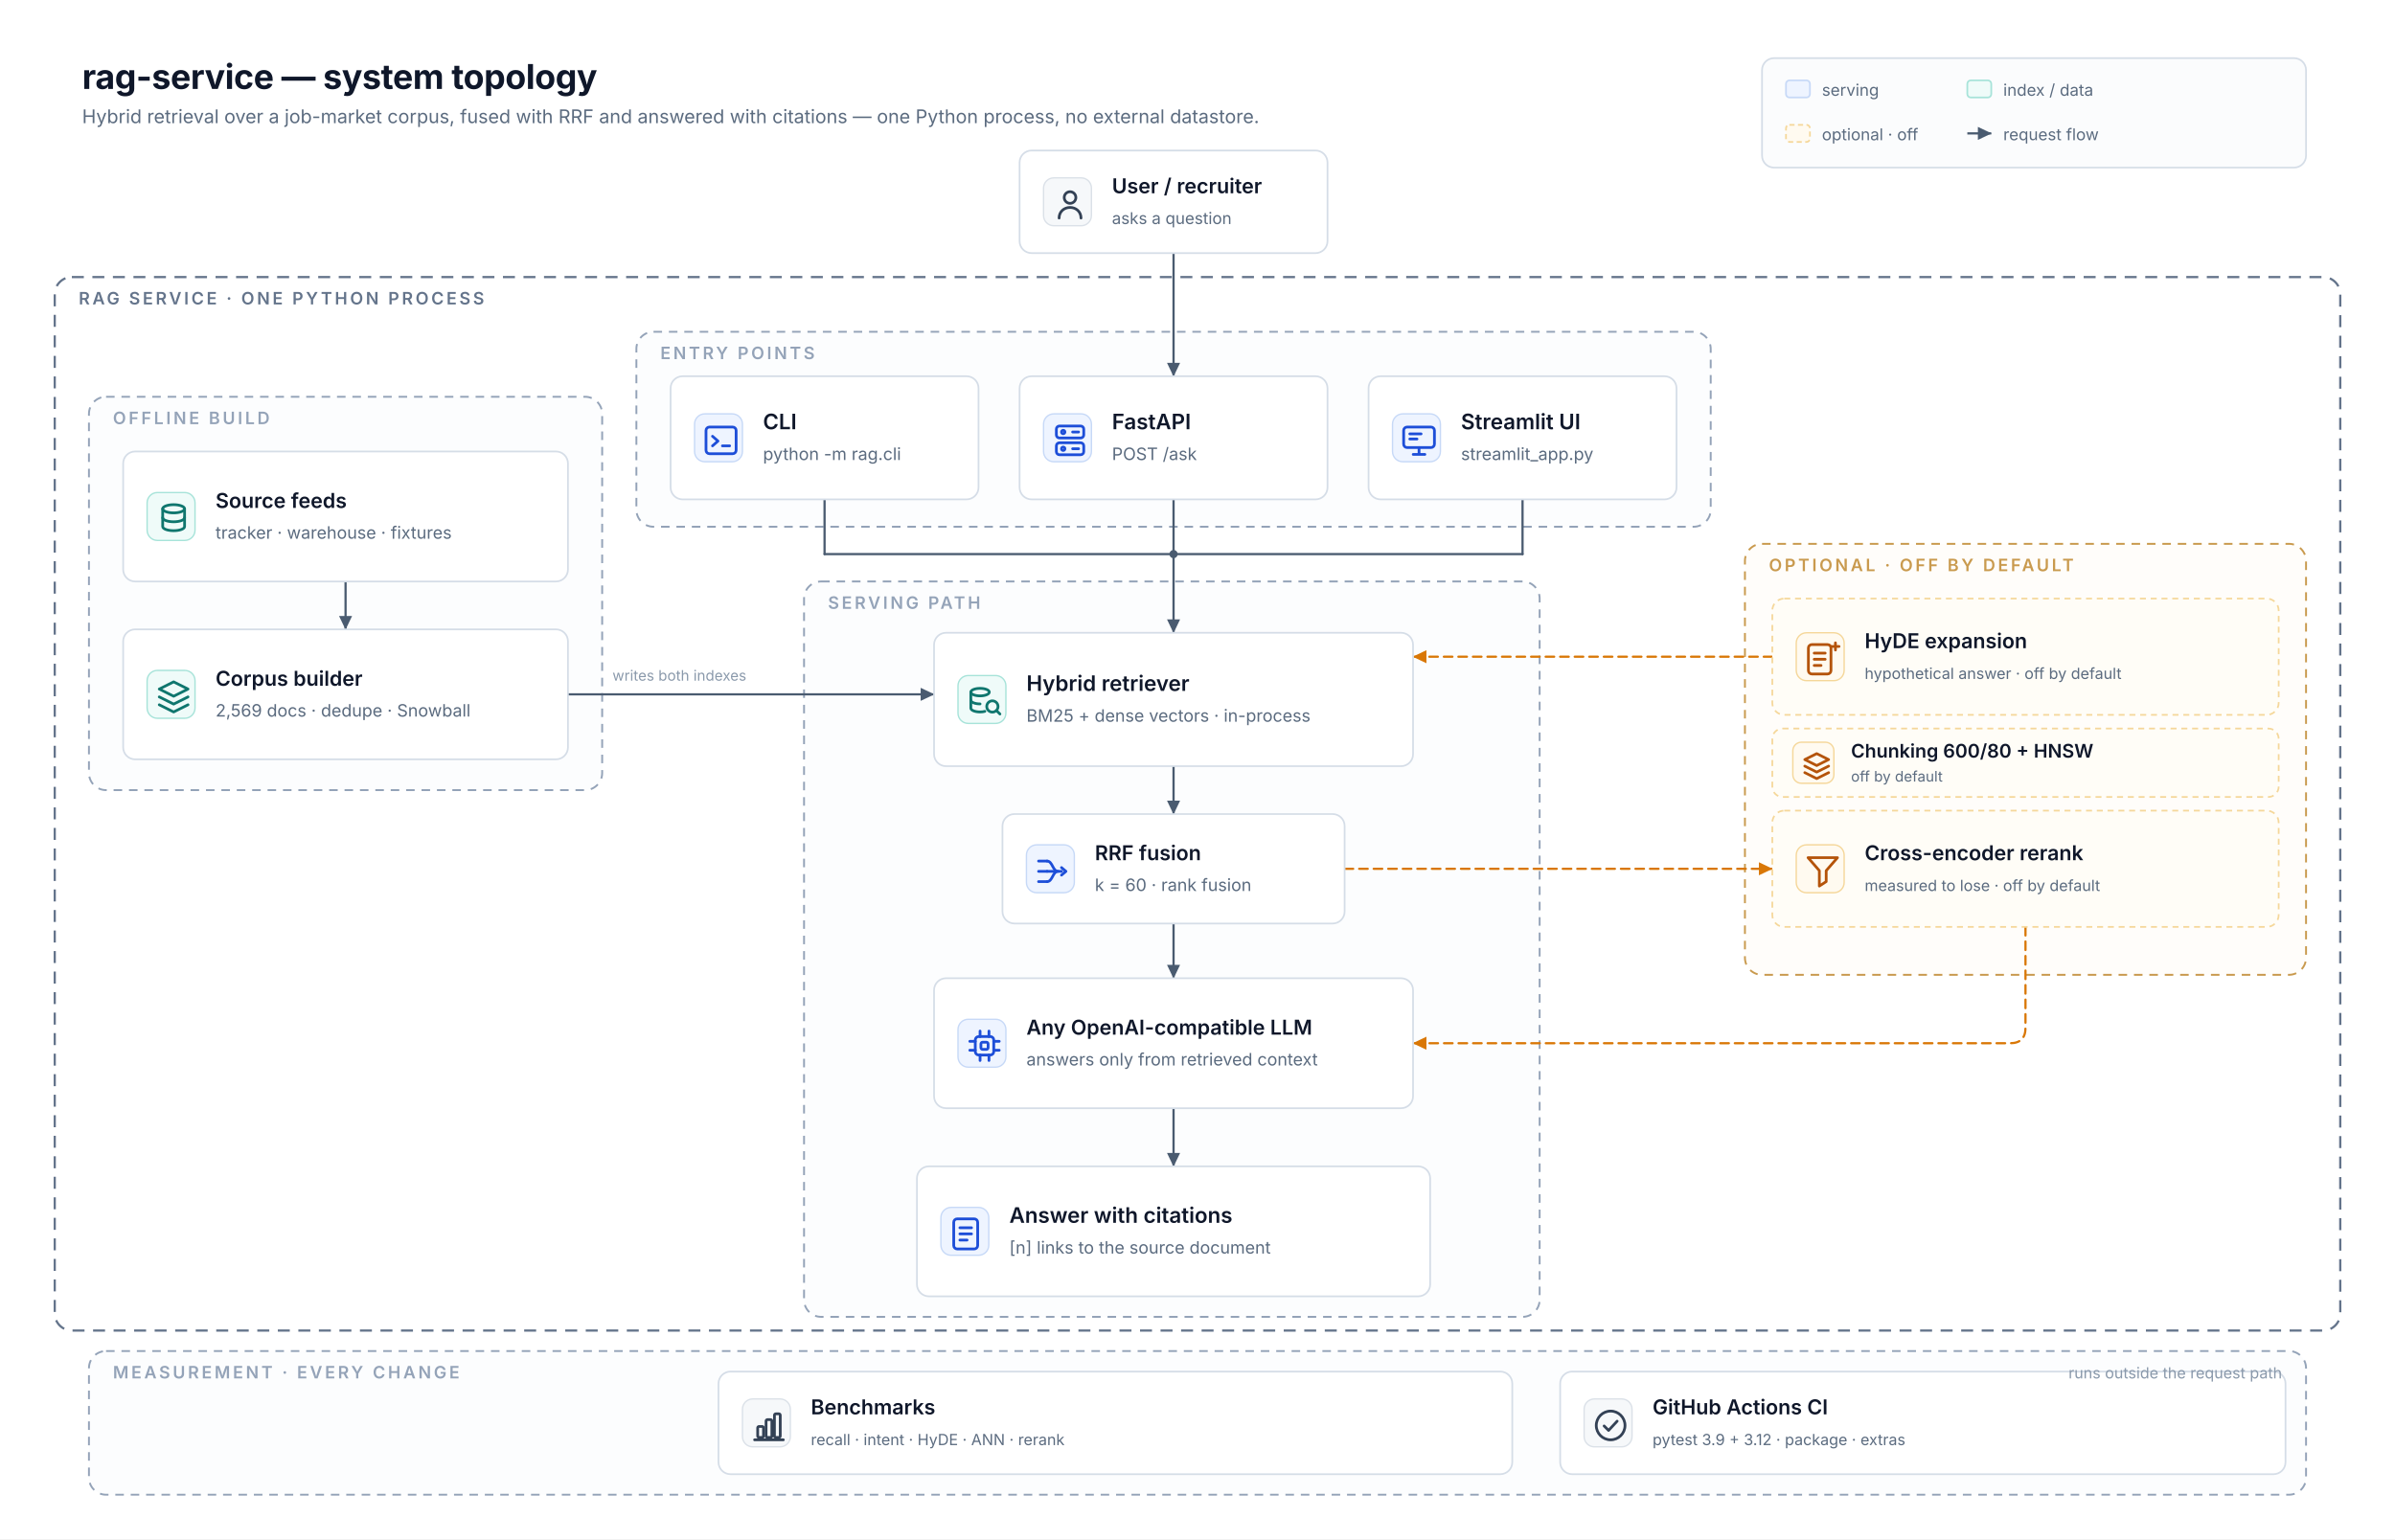
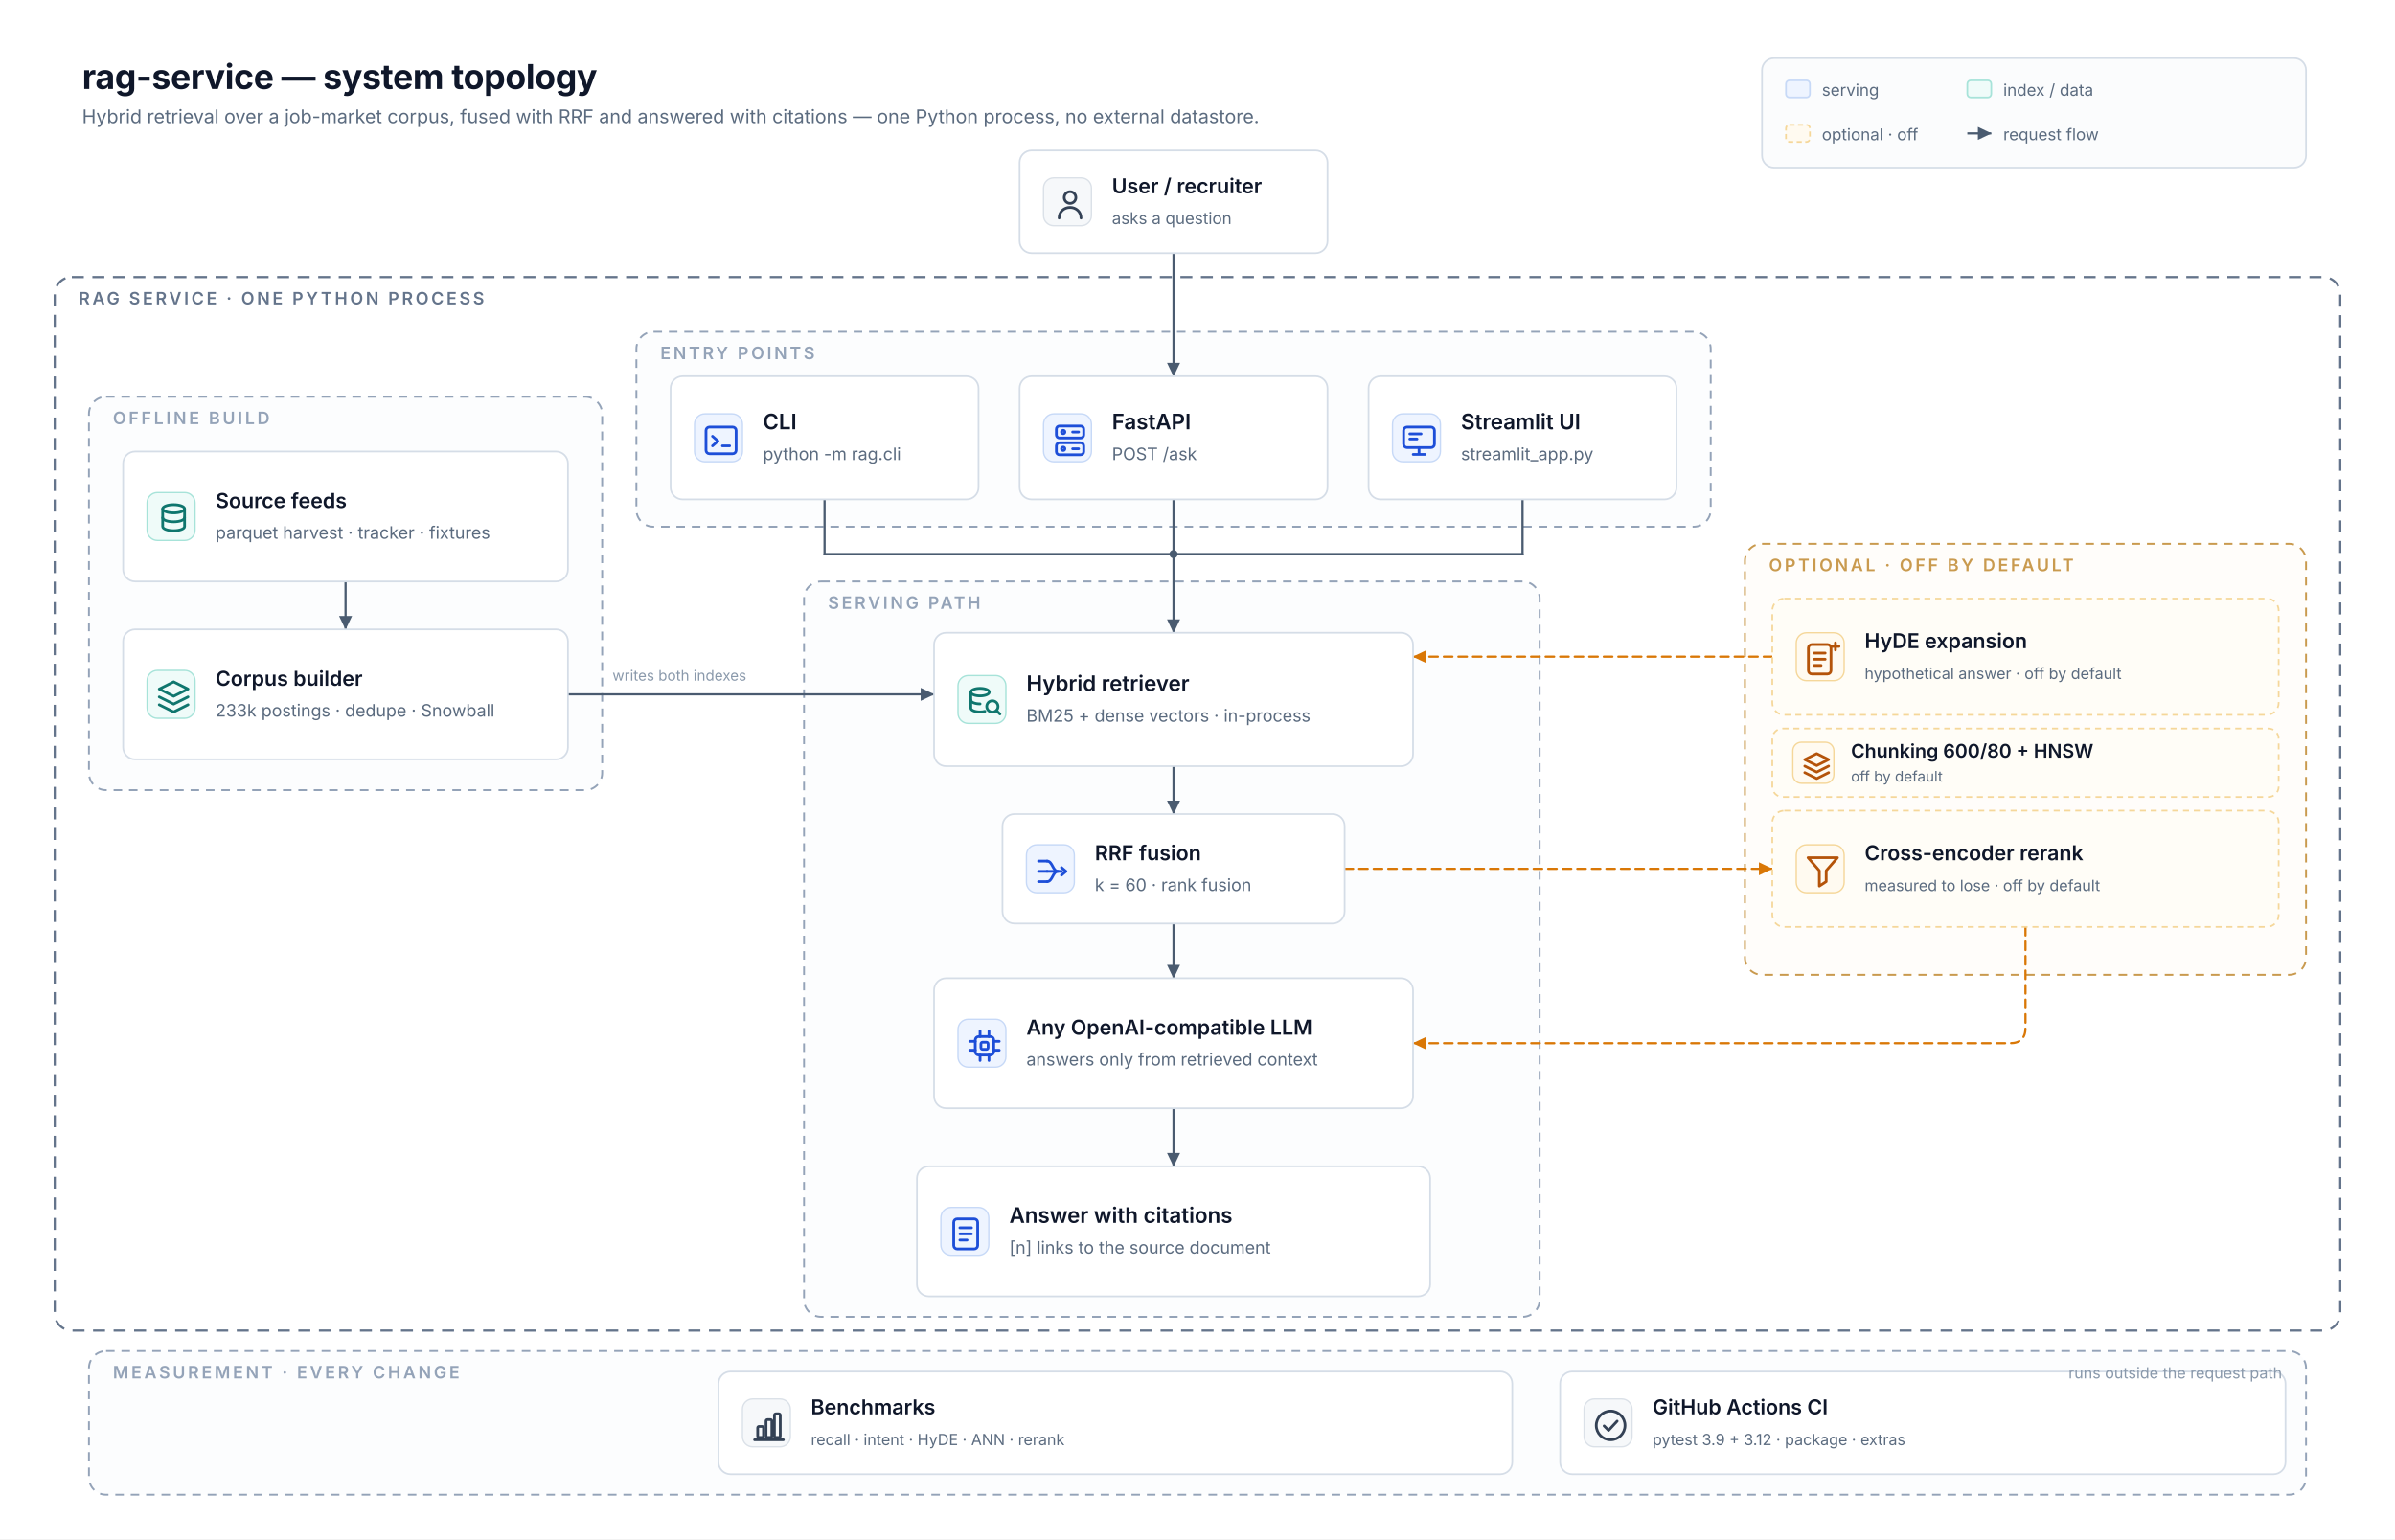
<svg xmlns="http://www.w3.org/2000/svg" width="1400" height="900" viewBox="0 0 1400 900" font-family="Inter, Helvetica, Arial, sans-serif">
  <rect width="1400" height="900" fill="#ffffff" />
  <defs>
    <marker id="ar" viewBox="0 0 10 10" refX="9.4" refY="5" markerWidth="7" markerHeight="7" orient="auto-start-reverse">
      <path d="M0.8 0.8 L9.6 5 L0.8 9.2 z" fill="#4a5b70" />
    </marker>
    <marker id="arAmber" viewBox="0 0 10 10" refX="9.4" refY="5" markerWidth="7" markerHeight="7" orient="auto-start-reverse">
      <path d="M0.8 0.8 L9.6 5 L0.8 9.2 z" fill="#d97706" />
    </marker>
  </defs>
  <text x="48" y="52" font-size="20" font-weight="700" fill="#0f172a" letter-spacing="-0.2">rag-service — system topology</text>
  <text x="48" y="72" font-size="11" fill="#5b6b7f">Hybrid retrieval over a job-market corpus, fused with RRF and answered with citations — one Python process, no external datastore.</text>
  <rect x="1030" y="34" width="318" height="64" rx="7" fill="#fbfcfd" stroke="#d5dde7" />
  <rect x="1044" y="47" width="14" height="10" rx="2" fill="#eef4ff" stroke="#c7d9f7" />
  <text x="1065" y="56" font-size="9.5" fill="#5b6b7f">serving</text>
  <rect x="1150" y="47" width="14" height="10" rx="2" fill="#effbf9" stroke="#a7e3d9" />
  <text x="1171" y="56" font-size="9.5" fill="#5b6b7f">index / data</text>
  <rect x="1044" y="73" width="14" height="10" rx="2" fill="#fffaf0" stroke="#f5d79a" stroke-dasharray="3 2" />
  <text x="1065" y="82" font-size="9.5" fill="#5b6b7f">optional · off</text>
  <path d="M1150 78h14" stroke="#4a5b70" stroke-width="1.3" marker-end="url(#ar)" />
  <text x="1171" y="82" font-size="9.5" fill="#5b6b7f">request flow</text>
  <rect x="32" y="162" width="1336" height="616" rx="10" fill="none" stroke="#64748b" stroke-width="1.3" stroke-dasharray="7 5" />
  <text x="46" y="178" font-size="10" font-weight="600" fill="#64748b" letter-spacing="1.5">RAG SERVICE · ONE PYTHON PROCESS</text>
  <rect x="372" y="194" width="628" height="114" rx="10" fill="#fcfdfe" stroke="#94a3b8" stroke-width="1.1" stroke-dasharray="5 4" />
  <text x="386" y="210" font-size="10" font-weight="600" fill="#94a3b8" letter-spacing="1.5">ENTRY POINTS</text>
  <rect x="52" y="232" width="300" height="230" rx="10" fill="#fcfdfe" stroke="#94a3b8" stroke-width="1.1" stroke-dasharray="5 4" />
  <text x="66" y="248" font-size="10" font-weight="600" fill="#94a3b8" letter-spacing="1.5">OFFLINE BUILD</text>
  <rect x="470" y="340" width="430" height="430" rx="10" fill="#fcfdfe" stroke="#94a3b8" stroke-width="1.1" stroke-dasharray="5 4" />
  <text x="484" y="356" font-size="10" font-weight="600" fill="#94a3b8" letter-spacing="1.5">SERVING PATH</text>
  <rect x="1020" y="318" width="328" height="252" rx="10" fill="#fffdfa" stroke="#c99a4e" stroke-width="1.1" stroke-dasharray="5 4" />
  <text x="1034" y="334" font-size="10" font-weight="600" fill="#c99a4e" letter-spacing="1.5">OPTIONAL · OFF BY DEFAULT</text>
  <rect x="52" y="790" width="1296" height="84" rx="10" fill="#fcfdfe" stroke="#94a3b8" stroke-width="1.1" stroke-dasharray="5 4" />
  <text x="66" y="806" font-size="10" font-weight="600" fill="#94a3b8" letter-spacing="1.5">MEASUREMENT · EVERY CHANGE</text>
  <path d="M 686.0 148.0 L 686.0 220.0" fill="none" stroke="#4a5b70" stroke-width="1.3" marker-end="url(#ar)" stroke-linecap="round" stroke-linejoin="round" />
  <path d="M 482.0 292.0 L 482.0 324.0" fill="none" stroke="#4a5b70" stroke-width="1.3" stroke-linecap="round" />
  <path d="M 686.0 292.0 L 686.0 324.0" fill="none" stroke="#4a5b70" stroke-width="1.3" stroke-linecap="round" />
  <path d="M 890.0 292.0 L 890.0 324.0" fill="none" stroke="#4a5b70" stroke-width="1.3" stroke-linecap="round" />
  <path d="M 482.0 324.0 L 890.0 324.0" fill="none" stroke="#4a5b70" stroke-width="1.3" stroke-linecap="round" />
  <circle cx="686" cy="324" r="2.4" fill="#4a5b70" />
  <path d="M 686.0 324.0 L 686.0 370.0" fill="none" stroke="#4a5b70" stroke-width="1.3" marker-end="url(#ar)" stroke-linecap="round" stroke-linejoin="round" />
  <path d="M 686.0 448.0 L 686.0 476.0" fill="none" stroke="#4a5b70" stroke-width="1.3" marker-end="url(#ar)" stroke-linecap="round" stroke-linejoin="round" />
  <path d="M 686.0 540.0 L 686.0 572.0" fill="none" stroke="#4a5b70" stroke-width="1.3" marker-end="url(#ar)" stroke-linecap="round" stroke-linejoin="round" />
  <path d="M 686.0 648.0 L 686.0 682.0" fill="none" stroke="#4a5b70" stroke-width="1.3" marker-end="url(#ar)" stroke-linecap="round" stroke-linejoin="round" />
  <path d="M 202.0 340.0 L 202.0 368.0" fill="none" stroke="#4a5b70" stroke-width="1.3" marker-end="url(#ar)" stroke-linecap="round" stroke-linejoin="round" />
  <path d="M 332.0 406.0 L 546.0 406.0" fill="none" stroke="#4a5b70" stroke-width="1.3" marker-end="url(#ar)" stroke-linecap="round" stroke-linejoin="round" />
  <path d="M 1036.0 384.0 L 826.0 384.0" fill="none" stroke="#d97706" stroke-width="1.3" stroke-dasharray="5 3.5" marker-end="url(#arAmber)" stroke-linecap="round" stroke-linejoin="round" />
  <path d="M 786.0 508.0 L 1036.0 508.0" fill="none" stroke="#d97706" stroke-width="1.3" stroke-dasharray="5 3.5" marker-end="url(#arAmber)" stroke-linecap="round" stroke-linejoin="round" />
  <path d="M 1184.0 542.0 L 1184.0 601.0 Q 1184.0 610.0 1175.0 610.0 L 826.0 610.0" fill="none" stroke="#d97706" stroke-width="1.3" stroke-dasharray="5 3.5" marker-end="url(#arAmber)" stroke-linecap="round" stroke-linejoin="round" />
  <g>
    <rect x="596" y="88" width="180" height="60" rx="7" fill="#ffffff" stroke="#d5dde7" stroke-width="1" />
    <rect x="610" y="104.0" width="28" height="28" rx="6" fill="#f6f8fa" stroke="#dbe1e8" stroke-width="0.8" />
    <g transform="translate(613.5,107.5) scale(1.000)" fill="none" stroke="#334155" stroke-width="1.60" stroke-linecap="round" stroke-linejoin="round">
      <circle cx="12" cy="8" r="3.4" />
      <path d="M5.6 20c0-3.7 2.9-6.2 6.4-6.2s6.4 2.5 6.4 6.2" />
    </g>
    <text x="650" y="113.0" font-size="12" font-weight="600" fill="#0f172a">User / recruiter</text>
    <text x="650" y="131.0" font-size="9.5" fill="#5b6b7f">asks a question</text>
  </g>
  <g>
    <rect x="392" y="220" width="180" height="72" rx="7" fill="#ffffff" stroke="#d5dde7" stroke-width="1" />
    <rect x="406" y="242.0" width="28" height="28" rx="6" fill="#eef4ff" stroke="#c7d9f7" stroke-width="0.8" />
    <g transform="translate(409.5,245.5) scale(1.000)" fill="none" stroke="#1d4ed8" stroke-width="1.60" stroke-linecap="round" stroke-linejoin="round">
      <rect x="3.2" y="4.2" width="17.6" height="15.6" rx="2" />
      <path d="M7 9.6l3.2 2.8L7 15.2" />
      <path d="M12.8 15.2h4.2" />
    </g>
    <text x="446" y="251.0" font-size="12.5" font-weight="600" fill="#0f172a">CLI</text>
    <text x="446" y="269.0" font-size="10" fill="#5b6b7f">python -m rag.cli</text>
  </g>
  <g>
    <rect x="596" y="220" width="180" height="72" rx="7" fill="#ffffff" stroke="#d5dde7" stroke-width="1" />
    <rect x="610" y="242.0" width="28" height="28" rx="6" fill="#eef4ff" stroke="#c7d9f7" stroke-width="0.8" />
    <g transform="translate(613.5,245.5) scale(1.000)" fill="none" stroke="#1d4ed8" stroke-width="1.60" stroke-linecap="round" stroke-linejoin="round">
      <rect x="4" y="3.6" width="16" height="7" rx="1.8" />
      <rect x="4" y="13.4" width="16" height="7" rx="1.8" />
      <circle cx="8" cy="7.1" r="1" />
      <circle cx="8" cy="16.9" r="1" />
      <path d="M13.5 7.1h3.5M13.5 16.9h3.5" />
    </g>
    <text x="650" y="251.0" font-size="12.5" font-weight="600" fill="#0f172a">FastAPI</text>
    <text x="650" y="269.0" font-size="10" fill="#5b6b7f">POST /ask</text>
  </g>
  <g>
    <rect x="800" y="220" width="180" height="72" rx="7" fill="#ffffff" stroke="#d5dde7" stroke-width="1" />
    <rect x="814" y="242.0" width="28" height="28" rx="6" fill="#eef4ff" stroke="#c7d9f7" stroke-width="0.8" />
    <g transform="translate(817.5,245.5) scale(1.000)" fill="none" stroke="#1d4ed8" stroke-width="1.60" stroke-linecap="round" stroke-linejoin="round">
      <rect x="3" y="4.2" width="18" height="12" rx="2" />
      <path d="M12 16.2v4M8.6 20.2h6.8" />
      <path d="M6.6 8.2h6.6M6.6 11.2h4.2" />
    </g>
    <text x="854" y="251.0" font-size="12.5" font-weight="600" fill="#0f172a">Streamlit UI</text>
    <text x="854" y="269.0" font-size="10" fill="#5b6b7f">streamlit_app.py</text>
  </g>
  <g>
    <rect x="546" y="370" width="280" height="78" rx="7" fill="#ffffff" stroke="#d5dde7" stroke-width="1" />
    <rect x="560" y="395.0" width="28" height="28" rx="6" fill="#effbf9" stroke="#a7e3d9" stroke-width="0.8" />
    <g transform="translate(563.5,398.5) scale(1.000)" fill="none" stroke="#0f766e" stroke-width="1.60" stroke-linecap="round" stroke-linejoin="round">
      <ellipse cx="9.4" cy="6.2" rx="5.4" ry="2.2" />
      <path d="M4 6.2v9.4c0 1.2 2.4 2.2 5.4 2.2 1 0 2-.1 2.8-.35" />
      <path d="M4 10.9c0 1.2 2.4 2.2 5.4 2.2" />
      <circle cx="16.6" cy="14.6" r="3.3" />
      <path d="M19 17l2 2" />
    </g>
    <text x="600" y="404.0" font-size="12.5" font-weight="600" fill="#0f172a">Hybrid retriever</text>
    <text x="600" y="422.0" font-size="10" fill="#5b6b7f">BM25 + dense vectors · in-process</text>
  </g>
  <g>
    <rect x="586" y="476" width="200" height="64" rx="7" fill="#ffffff" stroke="#d5dde7" stroke-width="1" />
    <rect x="600" y="494.0" width="28" height="28" rx="6" fill="#eef4ff" stroke="#c7d9f7" stroke-width="0.8" />
    <g transform="translate(603.5,497.5) scale(1.000)" fill="none" stroke="#1d4ed8" stroke-width="1.60" stroke-linecap="round" stroke-linejoin="round">
      <path d="M3.6 6h5M3.6 12h5M3.6 18h5" />
      <path d="M8.6 6c3.2 0 3.2 6 6.4 6M8.6 18c3.2 0 3.2-6 6.4-6" />
      <path d="M8.6 12h8.4" />
      <path d="M17 9.8l2.6 2.2L17 14.2" />
    </g>
    <text x="640" y="503.0" font-size="12" font-weight="600" fill="#0f172a">RRF fusion</text>
    <text x="640" y="521.0" font-size="10" fill="#5b6b7f">k = 60 · rank fusion</text>
  </g>
  <g>
    <rect x="546" y="572" width="280" height="76" rx="7" fill="#ffffff" stroke="#d5dde7" stroke-width="1" />
    <rect x="560" y="596.0" width="28" height="28" rx="6" fill="#eef4ff" stroke="#c7d9f7" stroke-width="0.8" />
    <g transform="translate(563.5,599.5) scale(1.000)" fill="none" stroke="#1d4ed8" stroke-width="1.60" stroke-linecap="round" stroke-linejoin="round">
      <rect x="6.6" y="6.6" width="10.8" height="10.8" rx="2" />
      <rect x="9.9" y="9.9" width="4.2" height="4.2" rx="1" />
      <path d="M9.4 3.4v3.2M14.6 3.4v3.2M9.4 17.4v3.2M14.6 17.4v3.2M3.4 9.4h3.2M3.4 14.6h3.2M17.4 9.4h3.2M17.4 14.6h3.2" />
    </g>
    <text x="600" y="605.0" font-size="12" font-weight="600" fill="#0f172a">Any OpenAI-compatible LLM</text>
    <text x="600" y="623.0" font-size="10" fill="#5b6b7f">answers only from retrieved context</text>
  </g>
  <g>
    <rect x="536" y="682" width="300" height="76" rx="7" fill="#ffffff" stroke="#d5dde7" stroke-width="1" />
    <rect x="550" y="706.0" width="28" height="28" rx="6" fill="#eef4ff" stroke="#c7d9f7" stroke-width="0.8" />
    <g transform="translate(553.5,709.5) scale(1.000)" fill="none" stroke="#1d4ed8" stroke-width="1.60" stroke-linecap="round" stroke-linejoin="round">
      <rect x="4" y="3.2" width="14" height="17.6" rx="2" />
      <path d="M7.6 8.4h6.8M7.6 12h6.8M7.6 15.6h4.2" />
    </g>
    <text x="590" y="715.0" font-size="12.5" font-weight="600" fill="#0f172a">Answer with citations</text>
    <text x="590" y="733.0" font-size="10" fill="#5b6b7f">[n] links to the source document</text>
  </g>
  <g>
    <rect x="72" y="264" width="260" height="76" rx="7" fill="#ffffff" stroke="#d5dde7" stroke-width="1" />
    <rect x="86" y="288.0" width="28" height="28" rx="6" fill="#effbf9" stroke="#a7e3d9" stroke-width="0.8" />
    <g transform="translate(89.5,291.5) scale(1.000)" fill="none" stroke="#0f766e" stroke-width="1.60" stroke-linecap="round" stroke-linejoin="round">
      <ellipse cx="12" cy="6" rx="6.4" ry="2.4" />
      <path d="M5.6 6v10.4c0 1.35 2.85 2.4 6.4 2.4s6.4-1.05 6.4-2.4V6" />
      <path d="M5.6 11.2c0 1.35 2.85 2.4 6.4 2.4s6.4-1.05 6.4-2.4" />
    </g>
    <text x="126" y="297.0" font-size="12" font-weight="600" fill="#0f172a">Source feeds</text>
-     <text x="126" y="315.0" font-size="10" fill="#5b6b7f">tracker · warehouse · fixtures</text>
+     <text x="126" y="315.0" font-size="10" fill="#5b6b7f">parquet harvest · tracker · fixtures</text>
  </g>
  <g>
    <rect x="72" y="368" width="260" height="76" rx="7" fill="#ffffff" stroke="#d5dde7" stroke-width="1" />
    <rect x="86" y="392.0" width="28" height="28" rx="6" fill="#effbf9" stroke="#a7e3d9" stroke-width="0.8" />
    <g transform="translate(89.5,395.5) scale(1.000)" fill="none" stroke="#0f766e" stroke-width="1.60" stroke-linecap="round" stroke-linejoin="round">
      <path d="M12 3.2l8.4 4.2-8.4 4.2L3.6 7.4z" />
      <path d="M3.6 12L12 16.2 20.4 12" />
      <path d="M3.6 16.6L12 20.8l8.4-4.2" />
    </g>
    <text x="126" y="401.0" font-size="12" font-weight="600" fill="#0f172a">Corpus builder</text>
-     <text x="126" y="419.0" font-size="10" fill="#5b6b7f">2,569 docs · dedupe · Snowball</text>
+     <text x="126" y="419.0" font-size="10" fill="#5b6b7f">233k postings · dedupe · Snowball</text>
  </g>
  <g>
    <rect x="1036" y="350" width="296" height="68" rx="7" fill="#fffdf7" stroke="#f5d79a" stroke-width="1" stroke-dasharray="3.5 2.8" />
    <rect x="1050" y="370.0" width="28" height="28" rx="6" fill="#fffaf0" stroke="#f5d79a" stroke-width="0.8" />
    <g transform="translate(1053.5,373.5) scale(1.000)" fill="none" stroke="#b45309" stroke-width="1.60" stroke-linecap="round" stroke-linejoin="round">
      <rect x="3.6" y="3.4" width="13.2" height="17.2" rx="2" />
      <path d="M7 8.4h6.4M7 12h6.4M7 15.6h4" />
      <path d="M19.4 2.4v4.2M17.3 4.5h4.2" />
    </g>
    <text x="1090" y="379.0" font-size="12" font-weight="600" fill="#0f172a">HyDE expansion</text>
    <text x="1090" y="397.0" font-size="9" fill="#5b6b7f">hypothetical answer · off by default</text>
  </g>
  <g>
    <rect x="1036" y="474" width="296" height="68" rx="7" fill="#fffdf7" stroke="#f5d79a" stroke-width="1" stroke-dasharray="3.5 2.8" />
    <rect x="1050" y="494.0" width="28" height="28" rx="6" fill="#fffaf0" stroke="#f5d79a" stroke-width="0.8" />
    <g transform="translate(1053.5,497.5) scale(1.000)" fill="none" stroke="#b45309" stroke-width="1.60" stroke-linecap="round" stroke-linejoin="round">
      <path d="M3.4 4h17.2l-6.6 7.6v6.4l-4 2.6v-9z" />
    </g>
    <text x="1090" y="503.0" font-size="12" font-weight="600" fill="#0f172a">Cross-encoder rerank</text>
    <text x="1090" y="521.0" font-size="9" fill="#5b6b7f">measured to lose · off by default</text>
  </g>
  <rect x="1036" y="426" width="296" height="40" rx="6" fill="#fffdf7" stroke="#f5d79a" stroke-width="1" stroke-dasharray="3.5 2.8" />
  <rect x="1048" y="434" width="24" height="24" rx="5" fill="#fffaf0" stroke="#f5d79a" stroke-width="0.8" />
  <g transform="translate(1052,438) scale(0.83)" fill="none" stroke="#b45309" stroke-width="1.9" stroke-linecap="round" stroke-linejoin="round">
    <path d="M12 3.2l8.4 4.2-8.4 4.2L3.6 7.4z" />
    <path d="M3.6 12L12 16.2 20.4 12" />
    <path d="M3.6 16.6L12 20.8l8.4-4.2" />
  </g>
  <text x="1082" y="443" font-size="11" font-weight="600" fill="#0f172a">Chunking 600/80 + HNSW</text>
  <text x="1082" y="457" font-size="8.5" fill="#5b6b7f">off by default</text>
  <g>
    <rect x="420" y="802" width="464" height="60" rx="7" fill="#ffffff" stroke="#d5dde7" stroke-width="1" />
    <rect x="434" y="818.0" width="28" height="28" rx="6" fill="#f6f8fa" stroke="#dbe1e8" stroke-width="0.8" />
    <g transform="translate(437.5,821.5) scale(1.000)" fill="none" stroke="#334155" stroke-width="1.60" stroke-linecap="round" stroke-linejoin="round">
      <path d="M3.6 20.4h16.8" />
      <rect x="5.4" y="12.6" width="3.4" height="6.4" rx="0.8" />
      <rect x="10.3" y="8.6" width="3.4" height="10.4" rx="0.8" />
      <rect x="15.2" y="5.2" width="3.4" height="13.8" rx="0.8" />
    </g>
    <text x="474" y="827.0" font-size="12" font-weight="600" fill="#0f172a">Benchmarks</text>
    <text x="474" y="845.0" font-size="9" fill="#5b6b7f">recall · intent · HyDE · ANN · rerank</text>
  </g>
  <g>
    <rect x="912" y="802" width="424" height="60" rx="7" fill="#ffffff" stroke="#d5dde7" stroke-width="1" />
    <rect x="926" y="818.0" width="28" height="28" rx="6" fill="#f6f8fa" stroke="#dbe1e8" stroke-width="0.8" />
    <g transform="translate(929.5,821.5) scale(1.000)" fill="none" stroke="#334155" stroke-width="1.60" stroke-linecap="round" stroke-linejoin="round">
      <circle cx="12" cy="12" r="8.4" />
      <path d="M8.2 12.3l2.6 2.6 5-5.4" />
    </g>
    <text x="966" y="827.0" font-size="12" font-weight="600" fill="#0f172a">GitHub Actions CI</text>
    <text x="966" y="845.0" font-size="9" fill="#5b6b7f">pytest 3.9 + 3.12 · package · extras</text>
  </g>
  <text x="1334" y="806" font-size="9" fill="#8a99ab" text-anchor="end">runs outside the request path</text>
  <text x="358" y="398" font-size="8.5" fill="#8a99ab">writes both indexes</text>
</svg>
